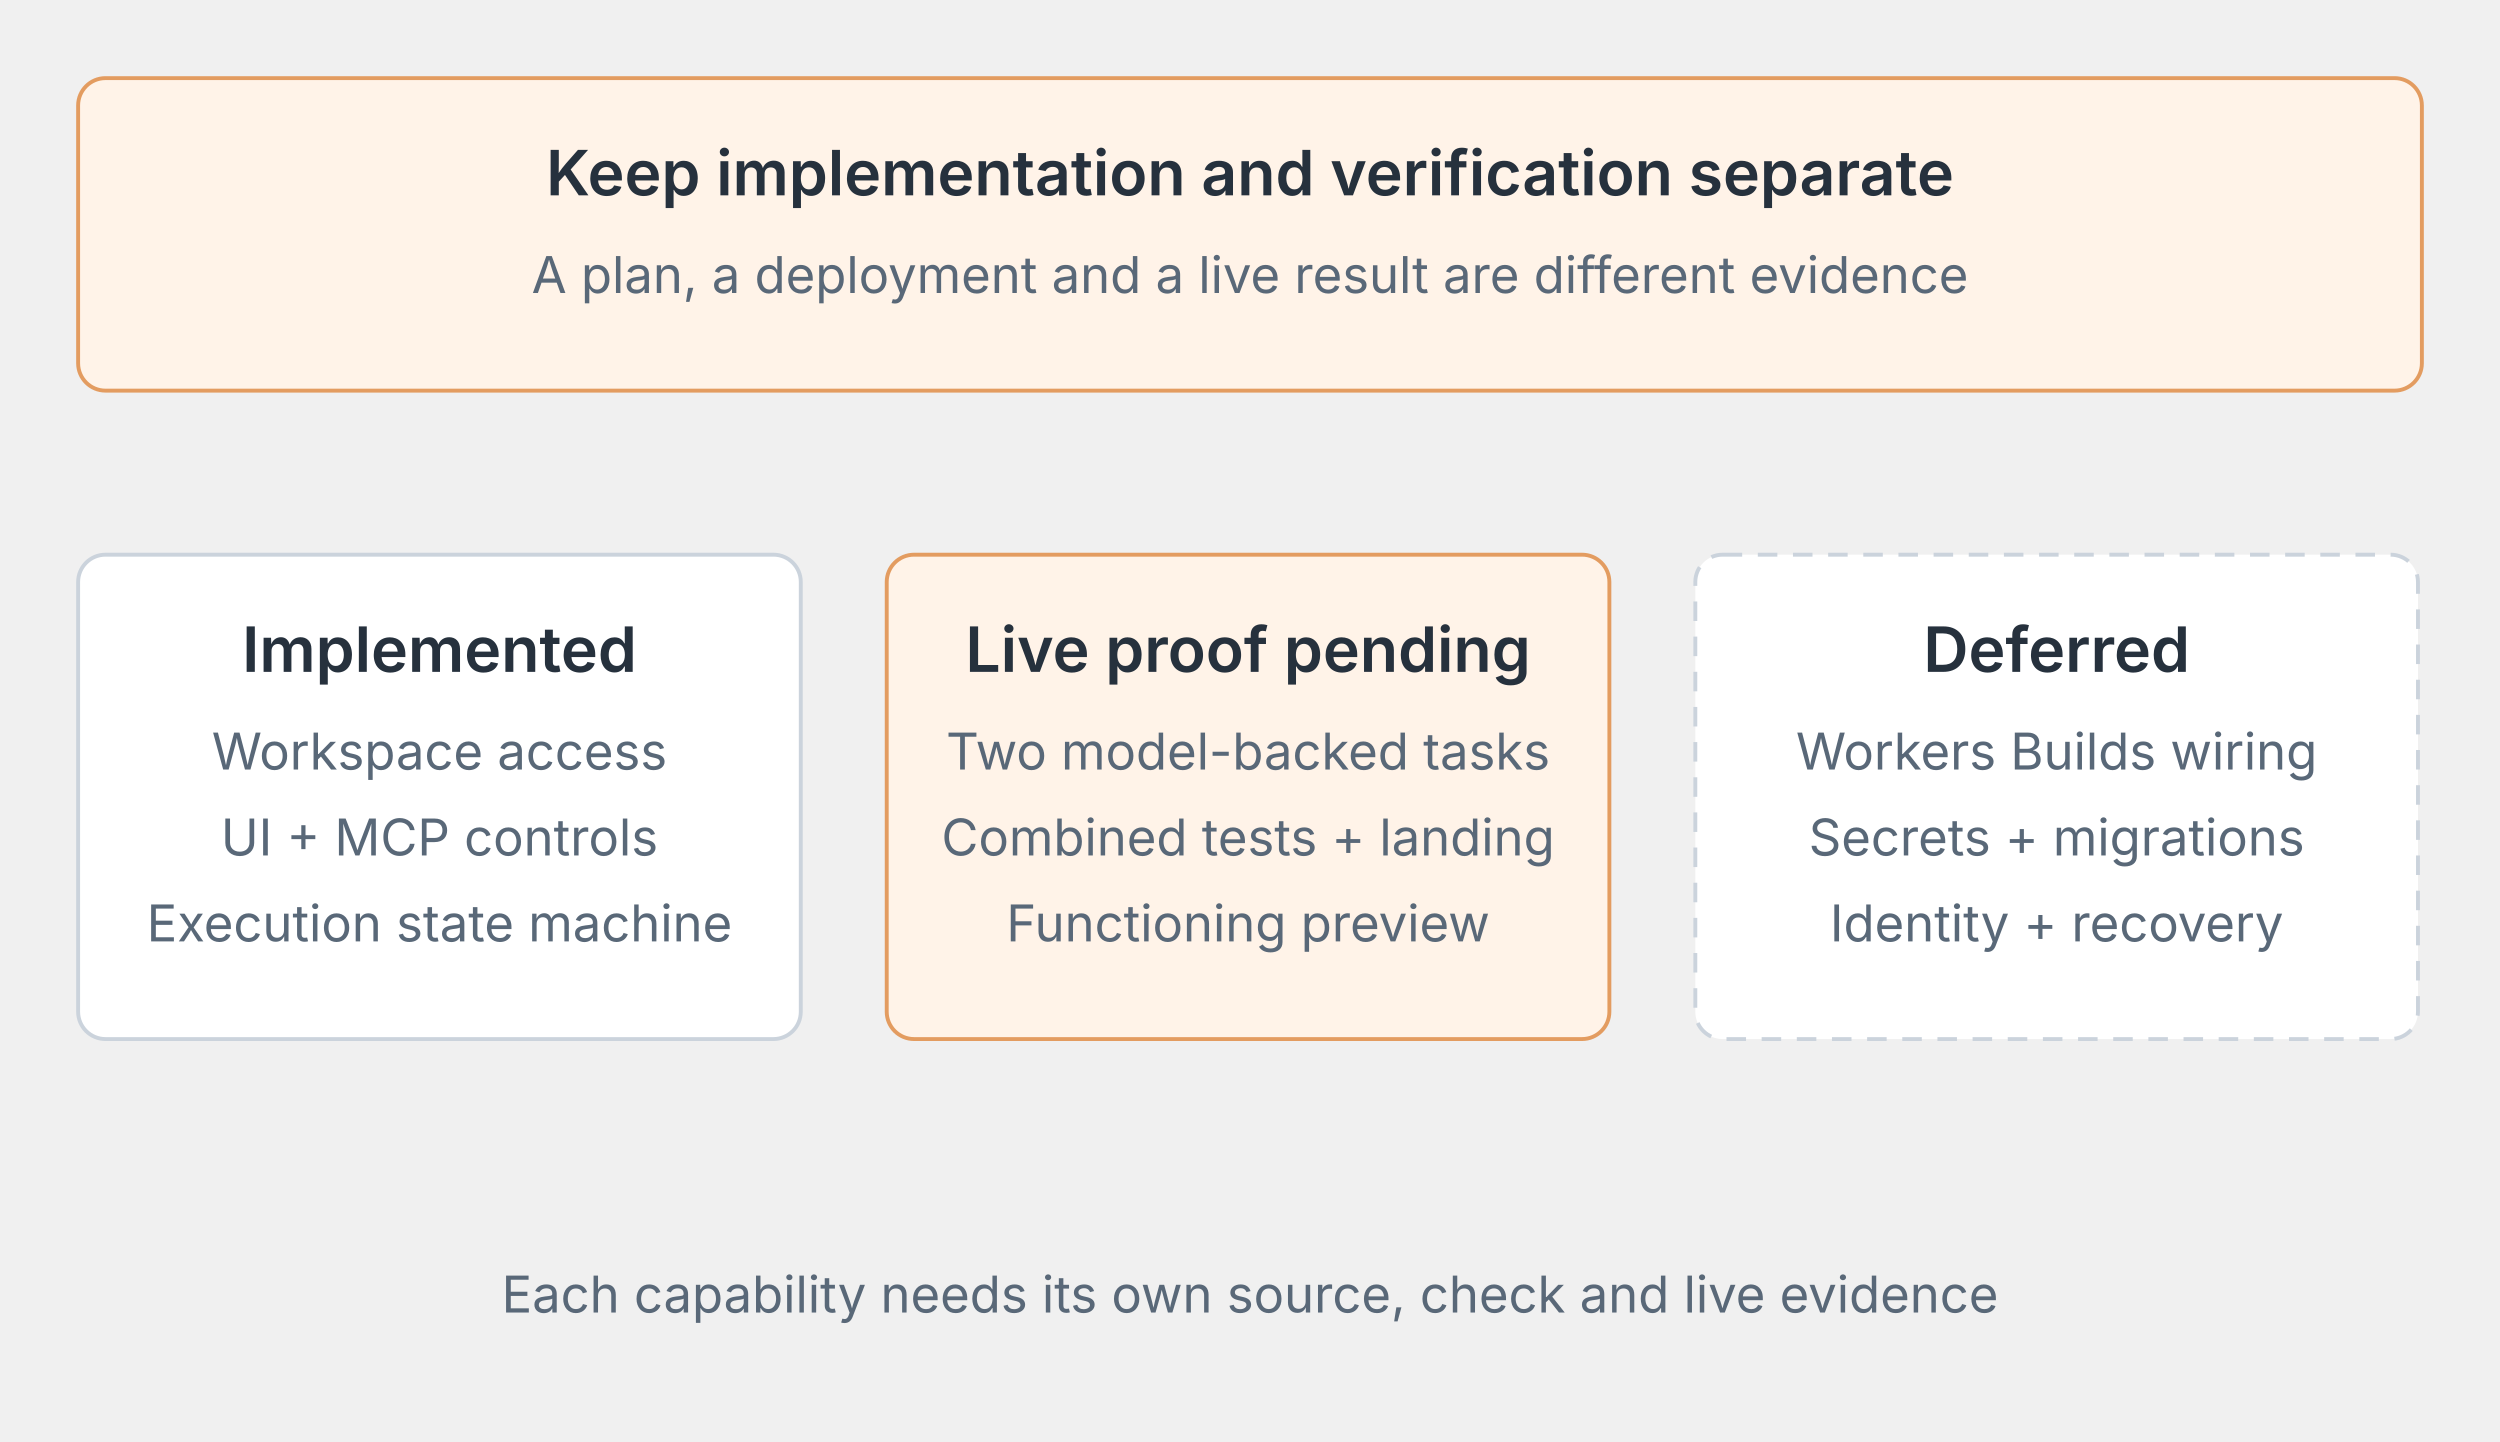
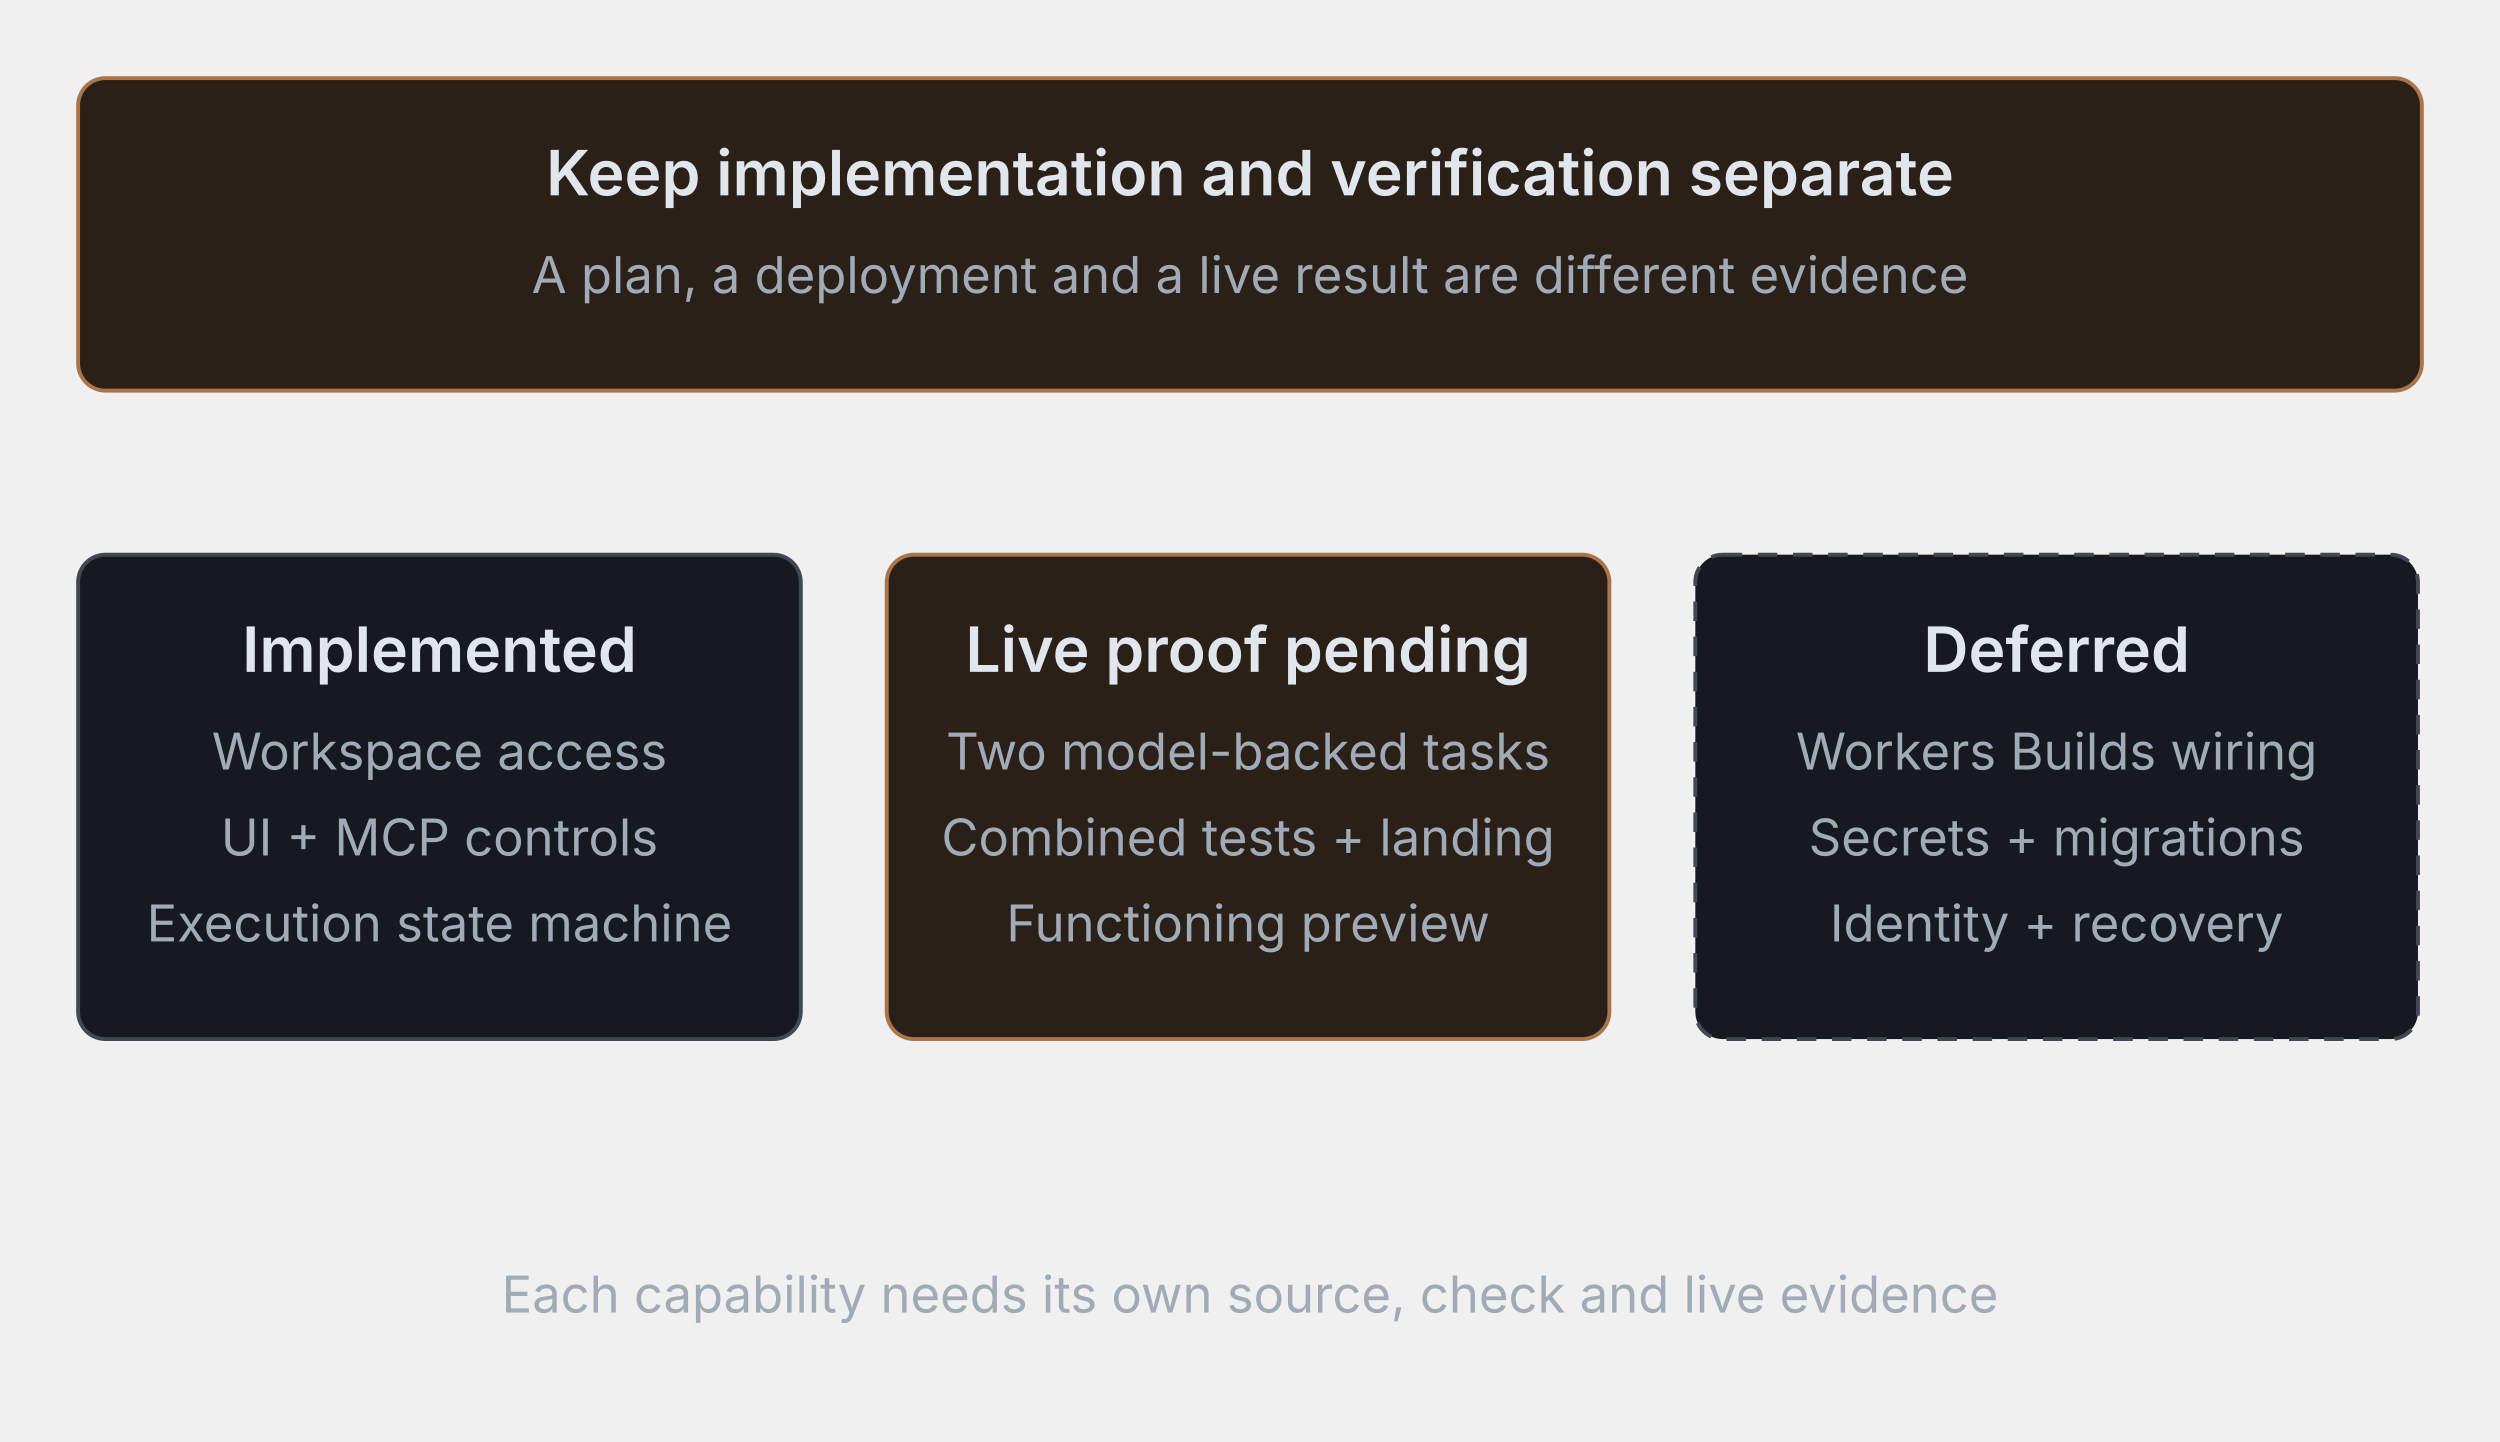
<svg xmlns="http://www.w3.org/2000/svg" viewBox="0 0 640 369" fill="none" role="img" aria-labelledby="title desc">
  <defs>
    <marker id="arrow" markerWidth="8" markerHeight="8" refX="7" refY="4" orient="auto">
-       <path d="m1 1 6 3-6 3" stroke="#7d8b99" stroke-width="1.5" />
+       <path d="m1 1 6 3-6 3" stroke="#6b798b" stroke-width="1.5" />
    </marker>
  </defs>
  <g font-family="Inter,Arial,sans-serif" text-anchor="middle">
-     <rect x="20" y="20" width="600" height="80" rx="7" fill="#fff3e8" stroke="#e39c60" />
-     <text x="320.0" y="50" font-size="16" font-weight="600" fill="#26313d">Keep implementation and verification separate</text>
-     <text x="320.0" y="75" font-size="13" fill="#596878">A plan, a deployment and a live result are different evidence</text>
-     <rect x="20" y="142" width="185" height="124" rx="7" fill="#fff" stroke="#cbd3dc" />
-     <text x="112.5" y="172" font-size="16" font-weight="600" fill="#26313d">Implemented</text>
-     <text x="112.5" y="197" font-size="13" fill="#596878">Workspace access</text>
-     <text x="112.5" y="219" font-size="13" fill="#596878">UI + MCP controls</text>
-     <text x="112.5" y="241" font-size="13" fill="#596878">Execution state machine</text>
-     <rect x="227" y="142" width="185" height="124" rx="7" fill="#fff3e8" stroke="#e39c60" />
-     <text x="319.5" y="172" font-size="16" font-weight="600" fill="#26313d">Live proof pending</text>
-     <text x="319.5" y="197" font-size="13" fill="#596878">Two model-backed tasks</text>
-     <text x="319.5" y="219" font-size="13" fill="#596878">Combined tests + landing</text>
-     <text x="319.5" y="241" font-size="13" fill="#596878">Functioning preview</text>
-     <rect x="434" y="142" width="185" height="124" rx="7" fill="#fff" stroke="#cbd3dc" stroke-dasharray="5 4" />
-     <text x="526.5" y="172" font-size="16" font-weight="600" fill="#26313d">Deferred</text>
-     <text x="526.5" y="197" font-size="13" fill="#596878">Workers Builds wiring</text>
-     <text x="526.5" y="219" font-size="13" fill="#596878">Secrets + migrations</text>
-     <text x="526.5" y="241" font-size="13" fill="#596878">Identity + recovery</text>
-     <text x="320" y="336" font-size="13" fill="#596878">Each capability needs its own source, check and live evidence</text>
+     <rect x="20" y="20" width="600" height="80" rx="7" fill="#2a2018" stroke="#aa754b" />
+     <text x="320.0" y="50" font-size="16" font-weight="600" fill="#e1e5ec">Keep implementation and verification separate</text>
+     <text x="320.0" y="75" font-size="13" fill="#a1aab7">A plan, a deployment and a live result are different evidence</text>
+     <rect x="20" y="142" width="185" height="124" rx="7" fill="#161a20" stroke="#414854" />
+     <text x="112.5" y="172" font-size="16" font-weight="600" fill="#e1e5ec">Implemented</text>
+     <text x="112.5" y="197" font-size="13" fill="#a1aab7">Workspace access</text>
+     <text x="112.5" y="219" font-size="13" fill="#a1aab7">UI + MCP controls</text>
+     <text x="112.5" y="241" font-size="13" fill="#a1aab7">Execution state machine</text>
+     <rect x="227" y="142" width="185" height="124" rx="7" fill="#2a2018" stroke="#aa754b" />
+     <text x="319.5" y="172" font-size="16" font-weight="600" fill="#e1e5ec">Live proof pending</text>
+     <text x="319.5" y="197" font-size="13" fill="#a1aab7">Two model-backed tasks</text>
+     <text x="319.5" y="219" font-size="13" fill="#a1aab7">Combined tests + landing</text>
+     <text x="319.5" y="241" font-size="13" fill="#a1aab7">Functioning preview</text>
+     <rect x="434" y="142" width="185" height="124" rx="7" fill="#161a20" stroke="#414854" stroke-dasharray="5 4" />
+     <text x="526.5" y="172" font-size="16" font-weight="600" fill="#e1e5ec">Deferred</text>
+     <text x="526.5" y="197" font-size="13" fill="#a1aab7">Workers Builds wiring</text>
+     <text x="526.5" y="219" font-size="13" fill="#a1aab7">Secrets + migrations</text>
+     <text x="526.5" y="241" font-size="13" fill="#a1aab7">Identity + recovery</text>
+     <text x="320" y="336" font-size="13" fill="#a1aab7">Each capability needs its own source, check and live evidence</text>
  </g>
</svg>
